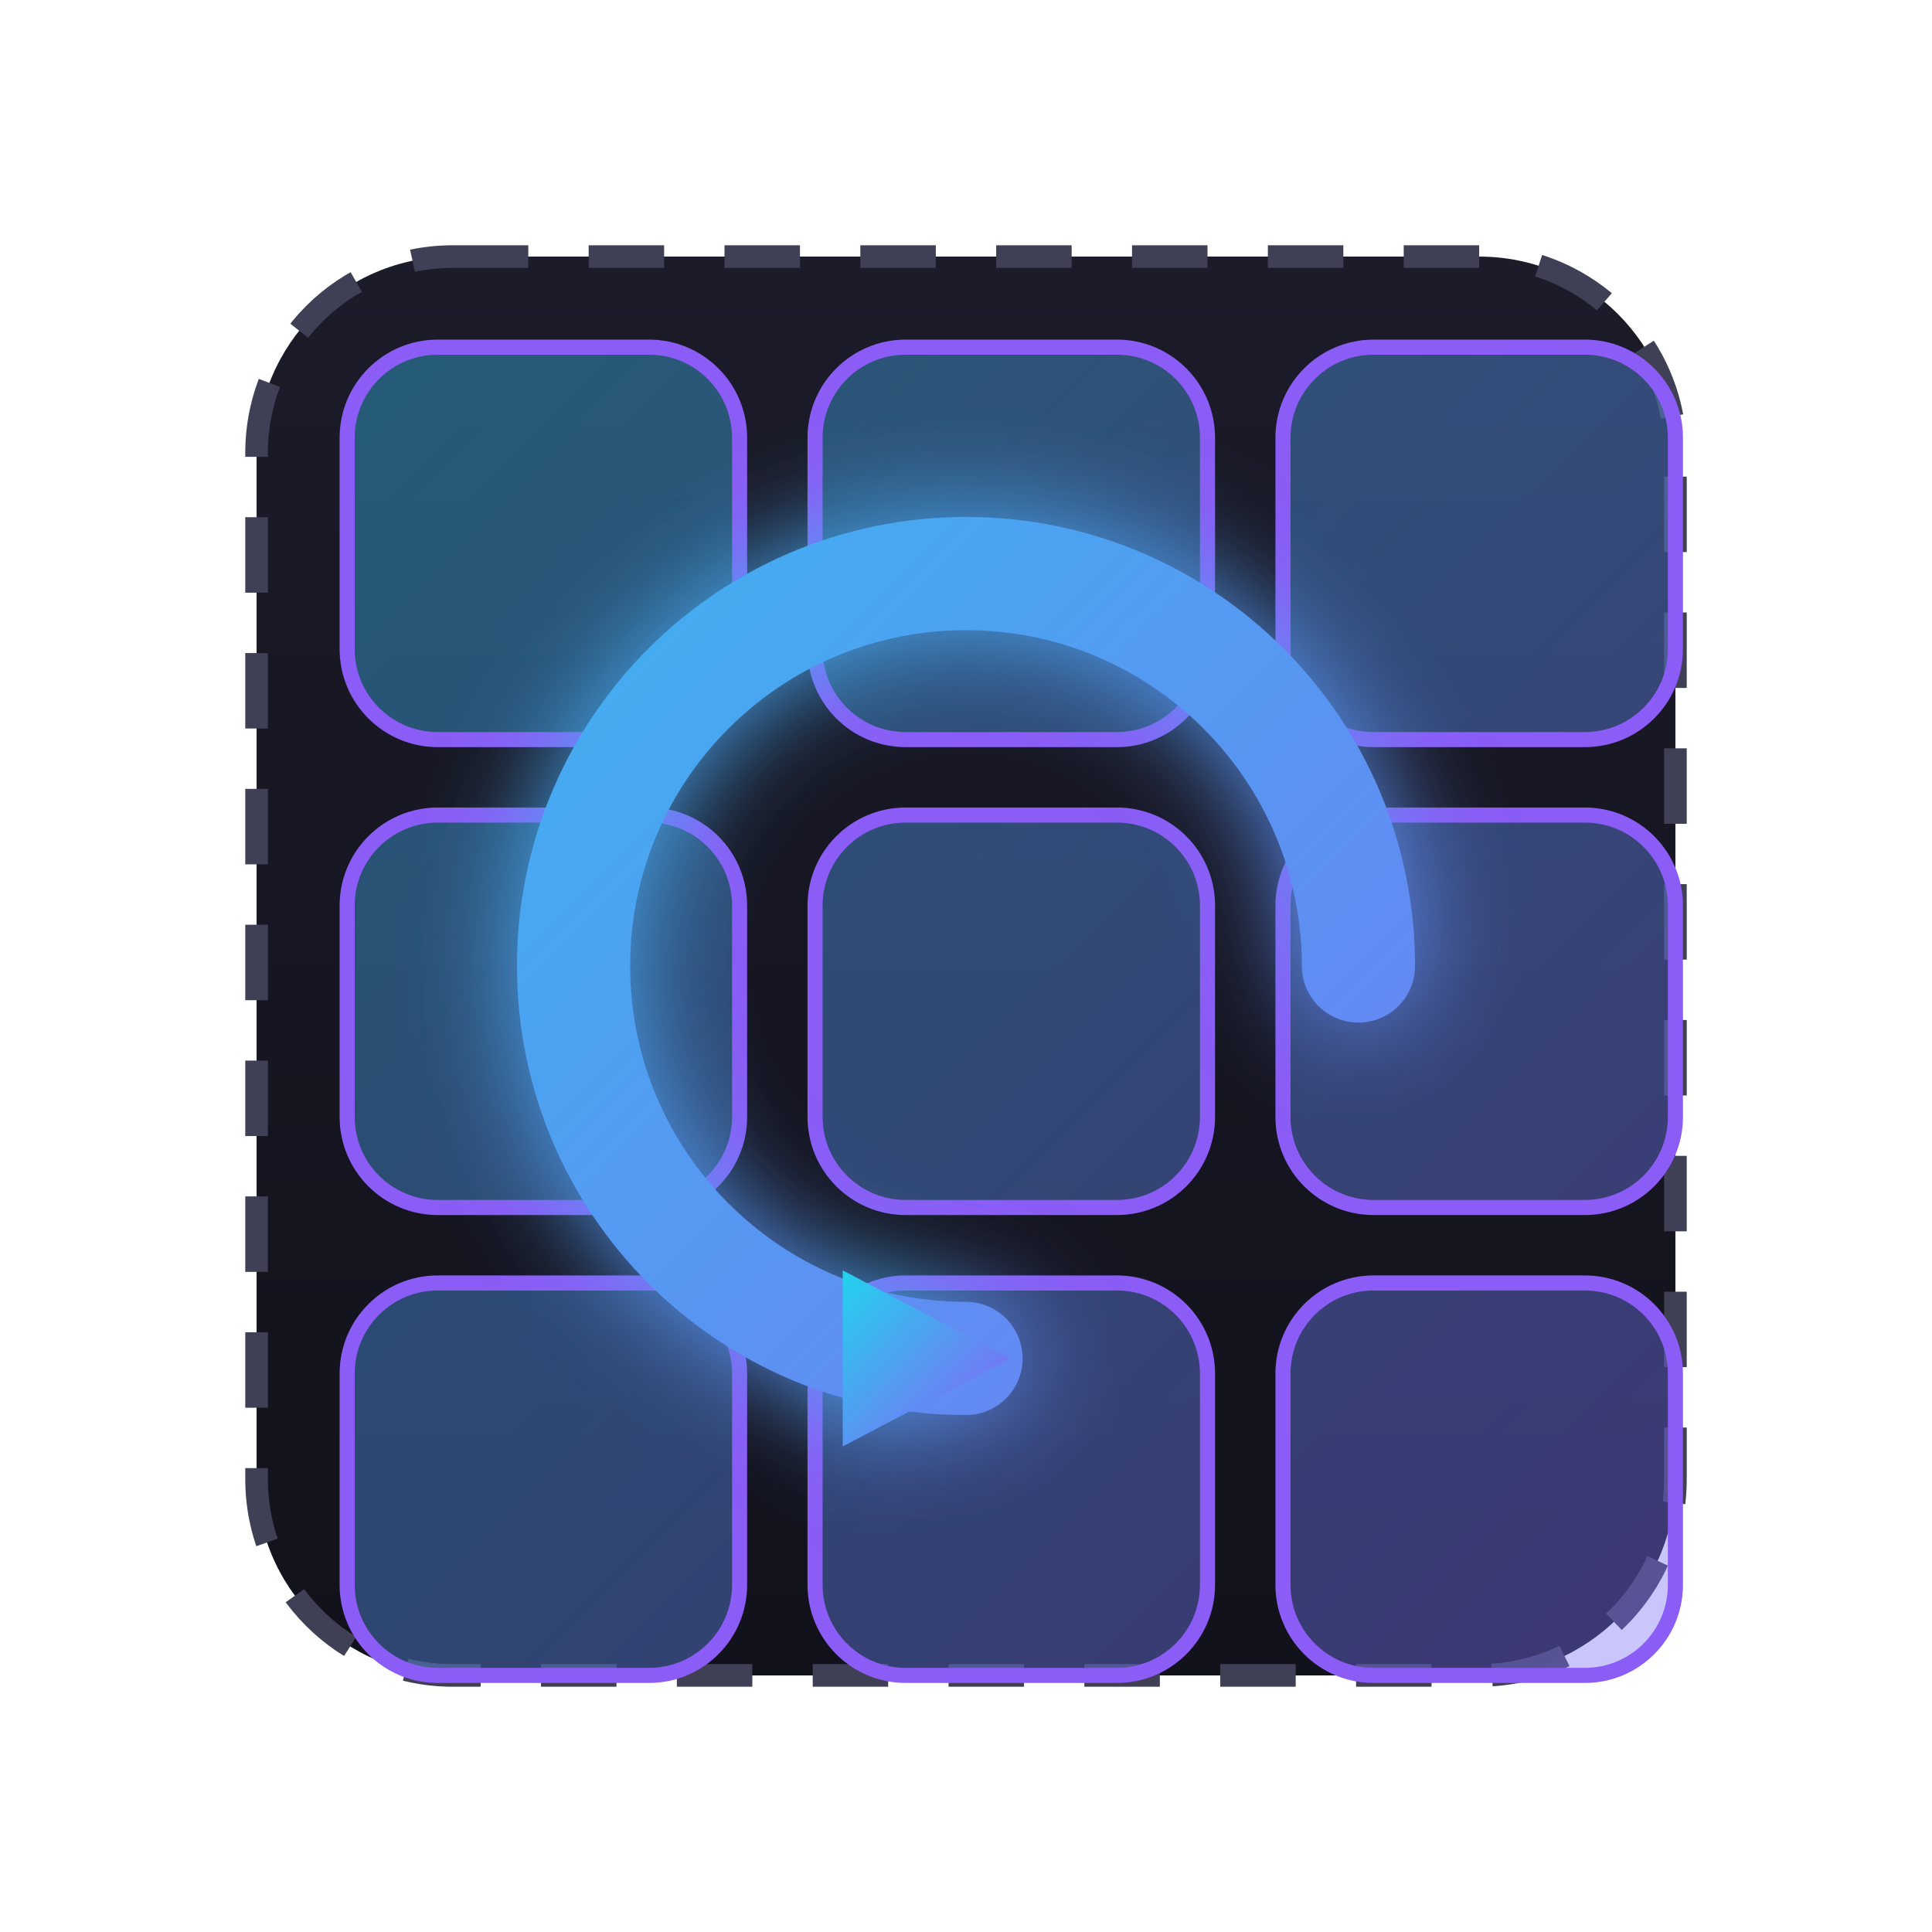
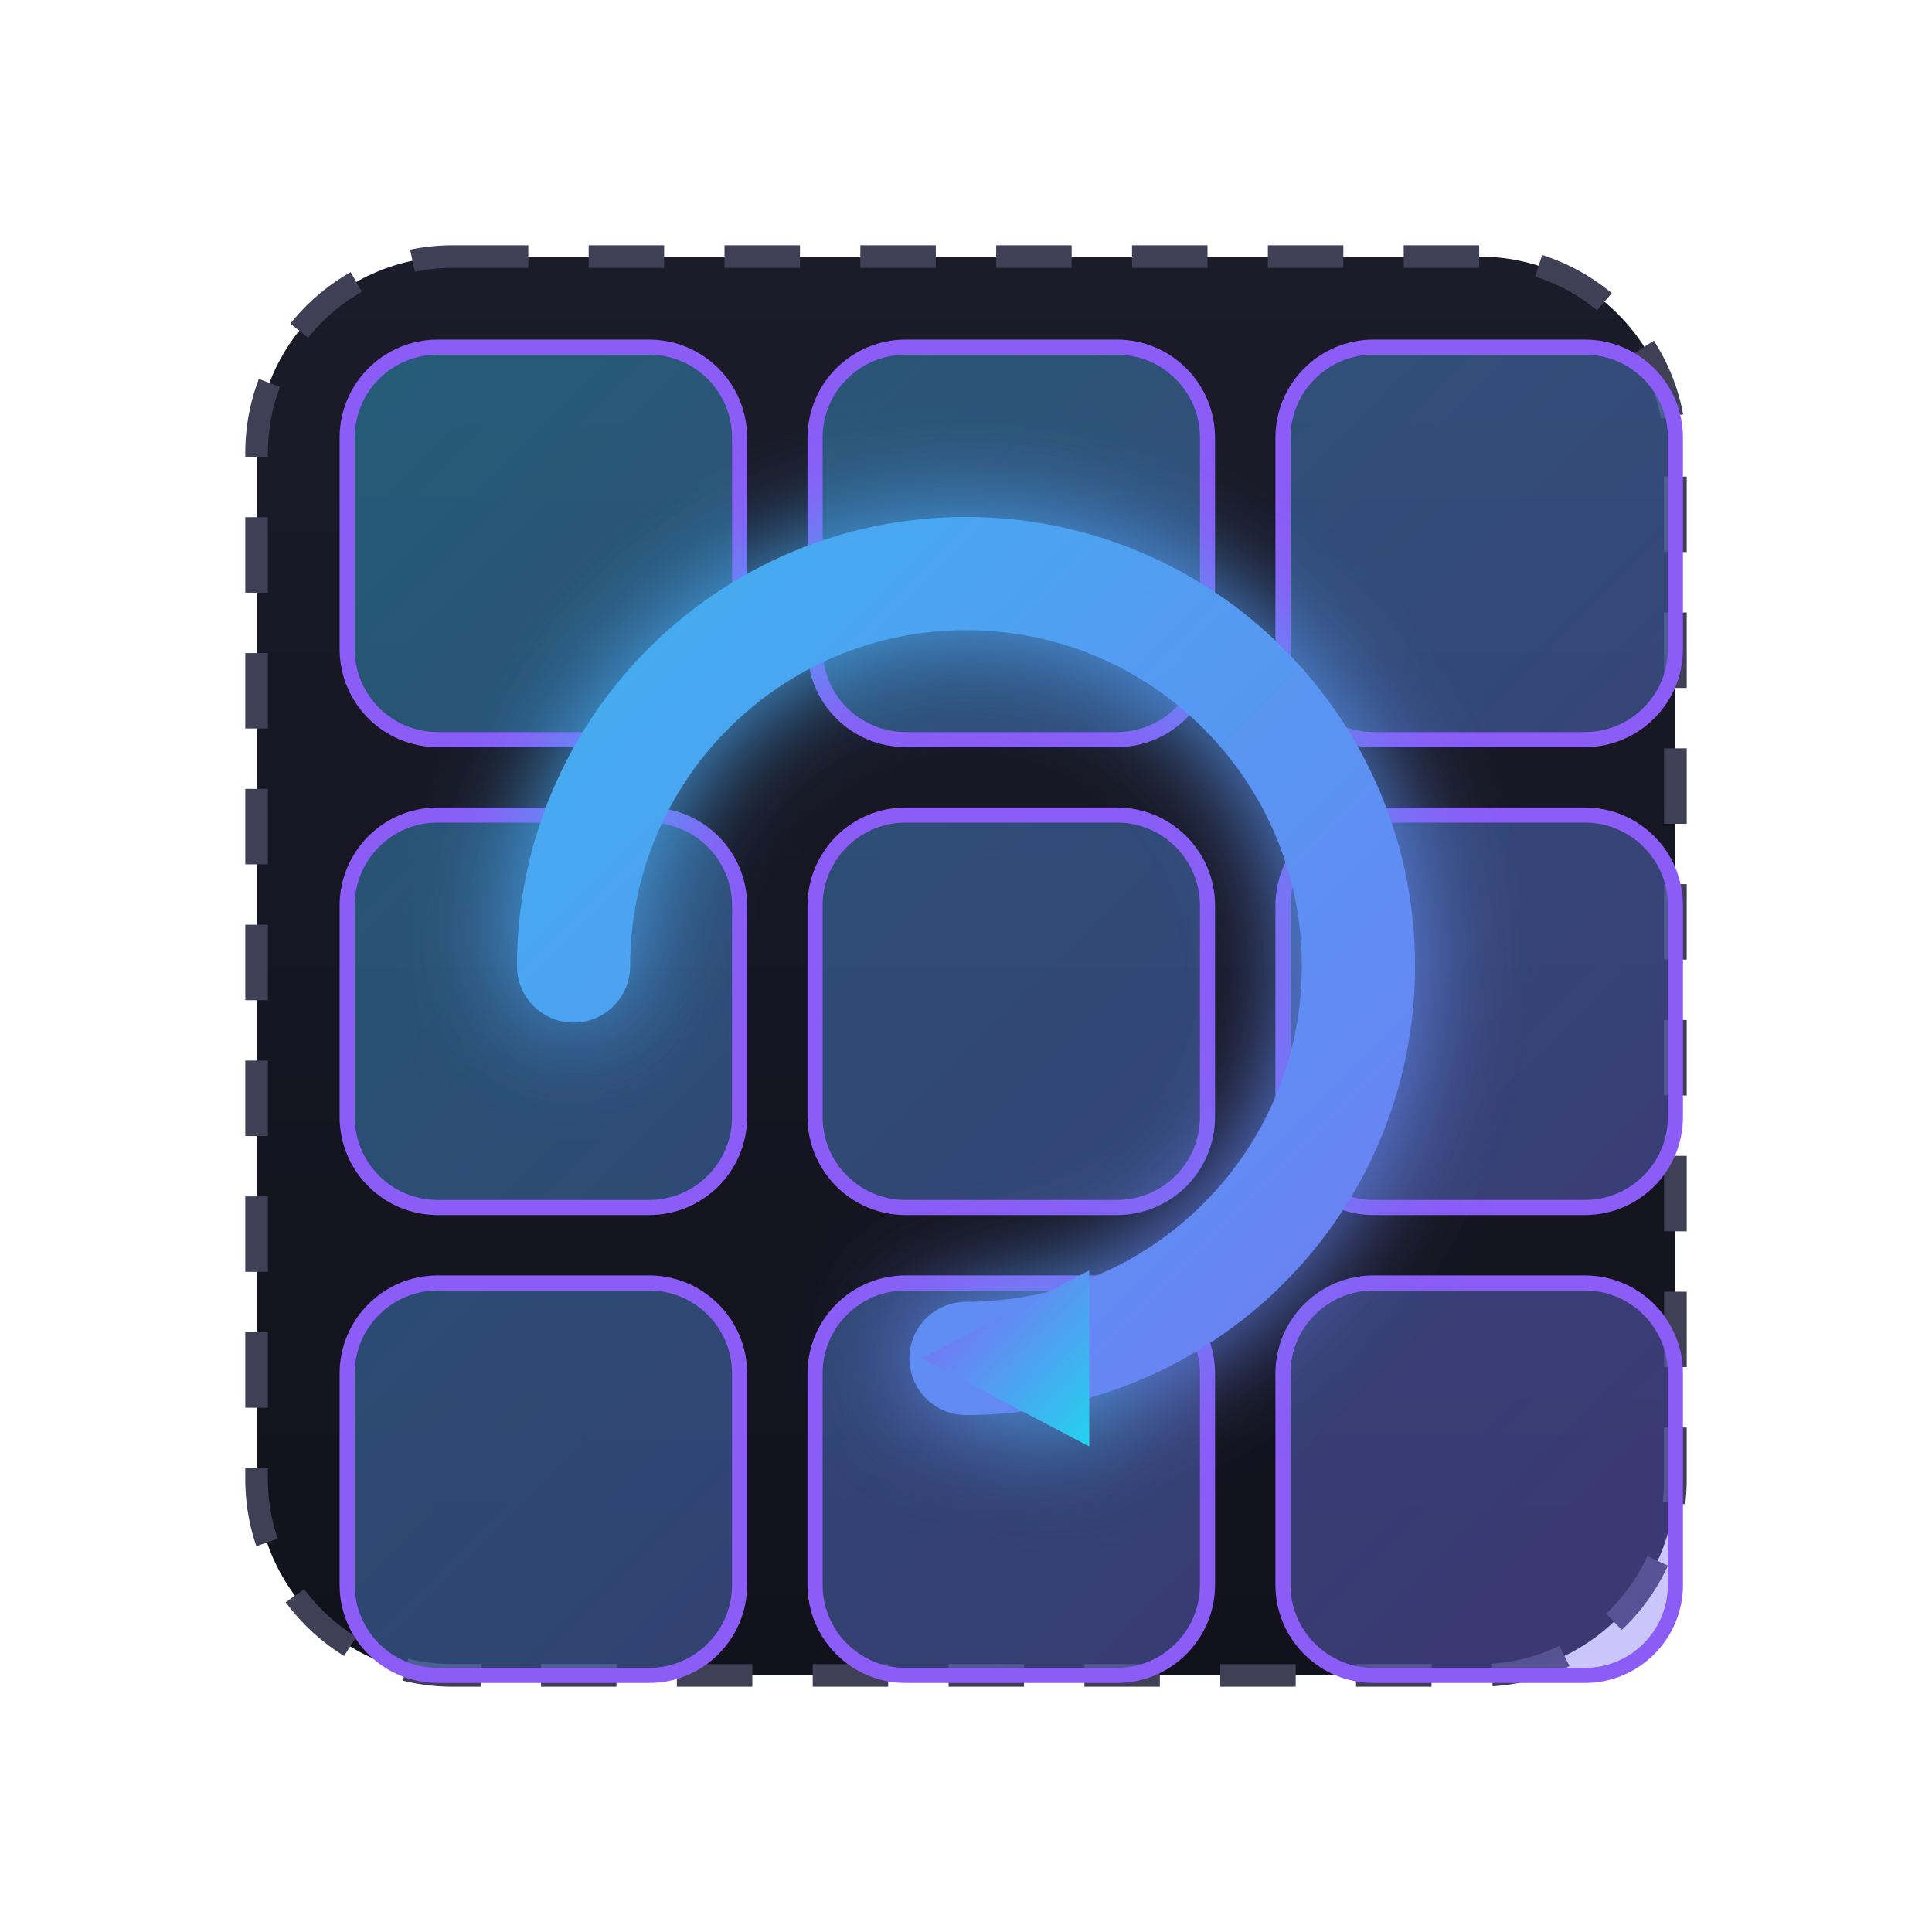
<svg xmlns="http://www.w3.org/2000/svg" viewBox="0 0 256 256" width="256" height="256" role="img" aria-label="B' turn">
  <defs>
    <linearGradient id="gradA" gradientUnits="userSpaceOnUse" x1="0" y1="0" x2="256" y2="256">
      <stop offset="0%" stop-color="#22D3EE" />
      <stop offset="100%" stop-color="#8B5CF6" />
    </linearGradient>
    <linearGradient id="head-gradA" x1="0" y1="0" x2="1" y2="1">
      <stop offset="0%" stop-color="#22D3EE" />
      <stop offset="100%" stop-color="#8B5CF6" />
    </linearGradient>
    <linearGradient id="faceA" x1="0" y1="0" x2="0" y2="1">
      <stop offset="0%" stop-color="#1B1B29" />
      <stop offset="100%" stop-color="#12121C" />
    </linearGradient>
    <filter id="glowA" filterUnits="userSpaceOnUse" x="-40" y="-40" width="336" height="336">
      <feGaussianBlur stdDeviation="7" result="blur" />
      <feMerge>
        <feMergeNode in="blur" />
        <feMergeNode in="SourceGraphic" />
      </feMerge>
    </filter>
    <marker id="headA" viewBox="0 0 12 12" refX="8.5" refY="6" markerWidth="28" markerHeight="28" markerUnits="userSpaceOnUse" orient="auto-start-reverse">
      <path d="M1.5 1 L11 6 L1.5 11 Z" fill="url(#head-gradA)" />
    </marker>
  </defs>
  <rect x="34" y="34" width="188" height="188" rx="26" fill="url(#faceA)" stroke="#3F3F55" stroke-width="3" stroke-dasharray="10 8" />
  <rect x="46" y="46" width="52" height="52" rx="12" fill="url(#gradA)" fill-opacity="0.40" stroke="#8B5CF6" stroke-width="2" />
  <rect x="108" y="46" width="52" height="52" rx="12" fill="url(#gradA)" fill-opacity="0.40" stroke="#8B5CF6" stroke-width="2" />
  <rect x="170" y="46" width="52" height="52" rx="12" fill="url(#gradA)" fill-opacity="0.40" stroke="#8B5CF6" stroke-width="2" />
  <rect x="46" y="108" width="52" height="52" rx="12" fill="url(#gradA)" fill-opacity="0.40" stroke="#8B5CF6" stroke-width="2" />
  <rect x="108" y="108" width="52" height="52" rx="12" fill="url(#gradA)" fill-opacity="0.40" stroke="#8B5CF6" stroke-width="2" />
  <rect x="170" y="108" width="52" height="52" rx="12" fill="url(#gradA)" fill-opacity="0.40" stroke="#8B5CF6" stroke-width="2" />
  <rect x="46" y="170" width="52" height="52" rx="12" fill="url(#gradA)" fill-opacity="0.40" stroke="#8B5CF6" stroke-width="2" />
  <rect x="108" y="170" width="52" height="52" rx="12" fill="url(#gradA)" fill-opacity="0.40" stroke="#8B5CF6" stroke-width="2" />
  <rect x="170" y="170" width="52" height="52" rx="12" fill="url(#gradA)" fill-opacity="0.40" stroke="#8B5CF6" stroke-width="2" />
-   <path d="M 180 128 A 52 52 0 1 0 128 180" fill="none" stroke="url(#gradA)" stroke-width="15" stroke-linecap="round" filter="url(#glowA)" marker-end="url(#headA)" />
+   <path d="M 76 128 A 52 52 0 1 1 128 180" fill="none" stroke="url(#gradA)" stroke-width="15" stroke-linecap="round" filter="url(#glowA)" marker-end="url(#headA)" />
</svg>
